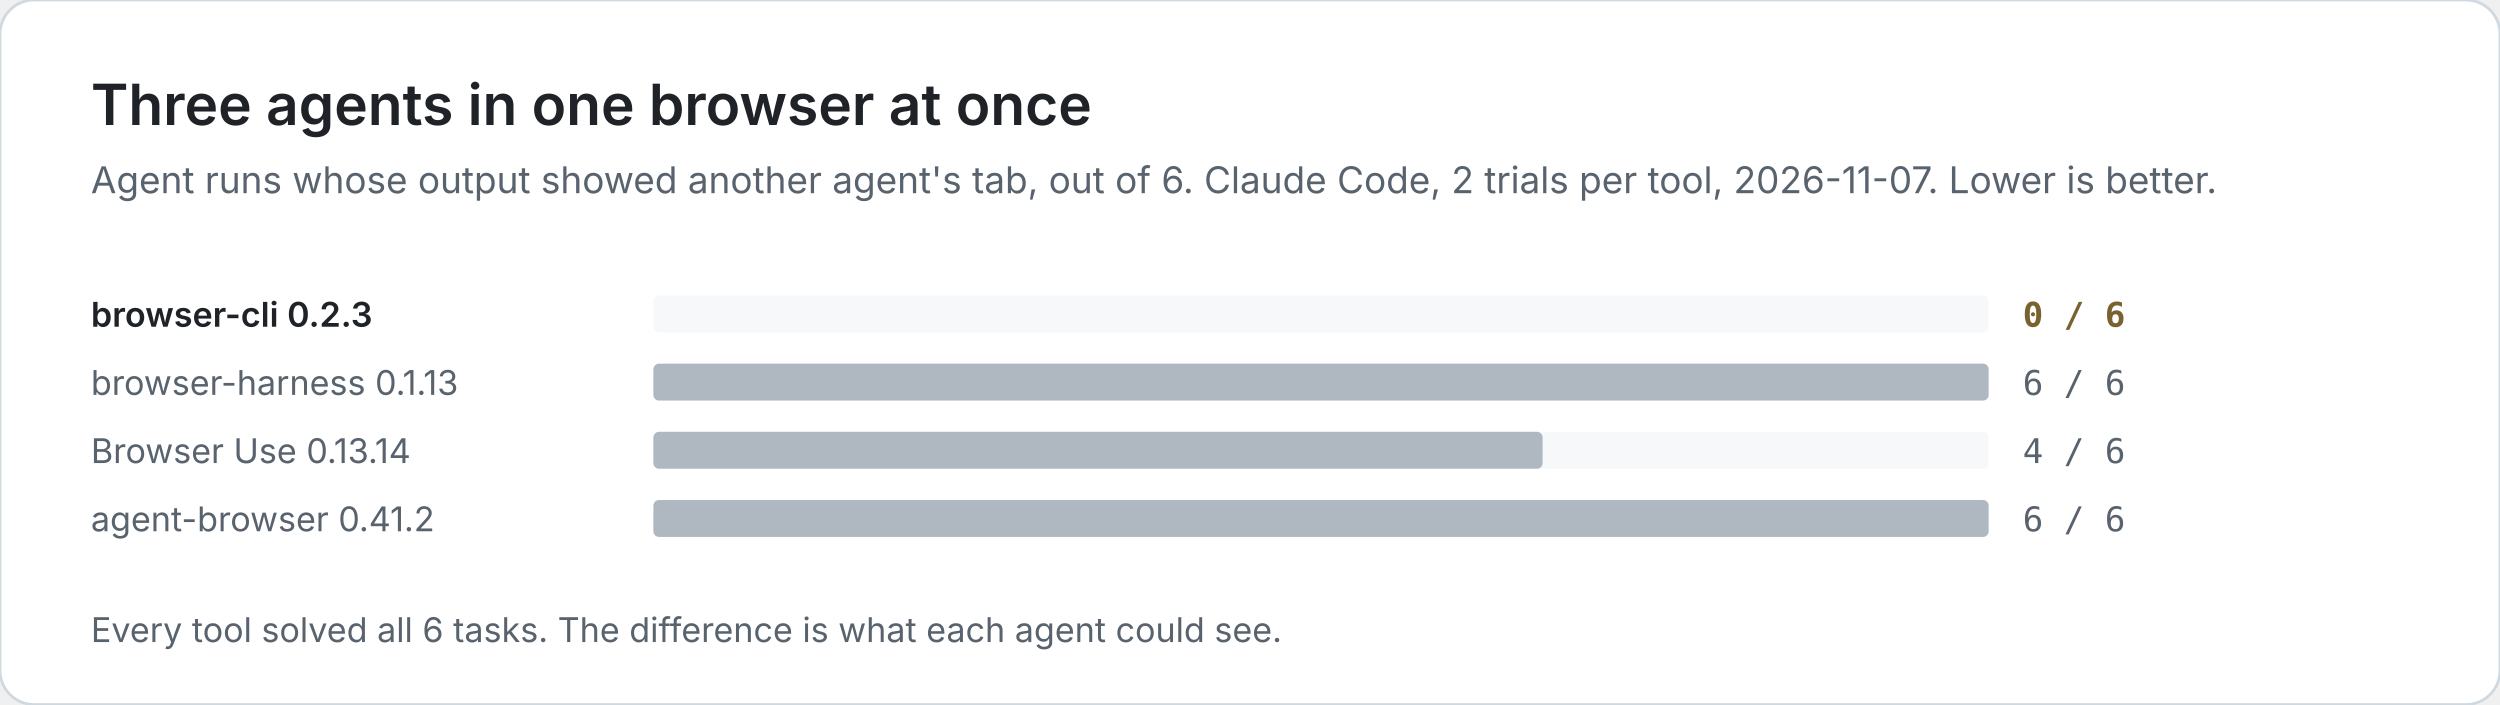
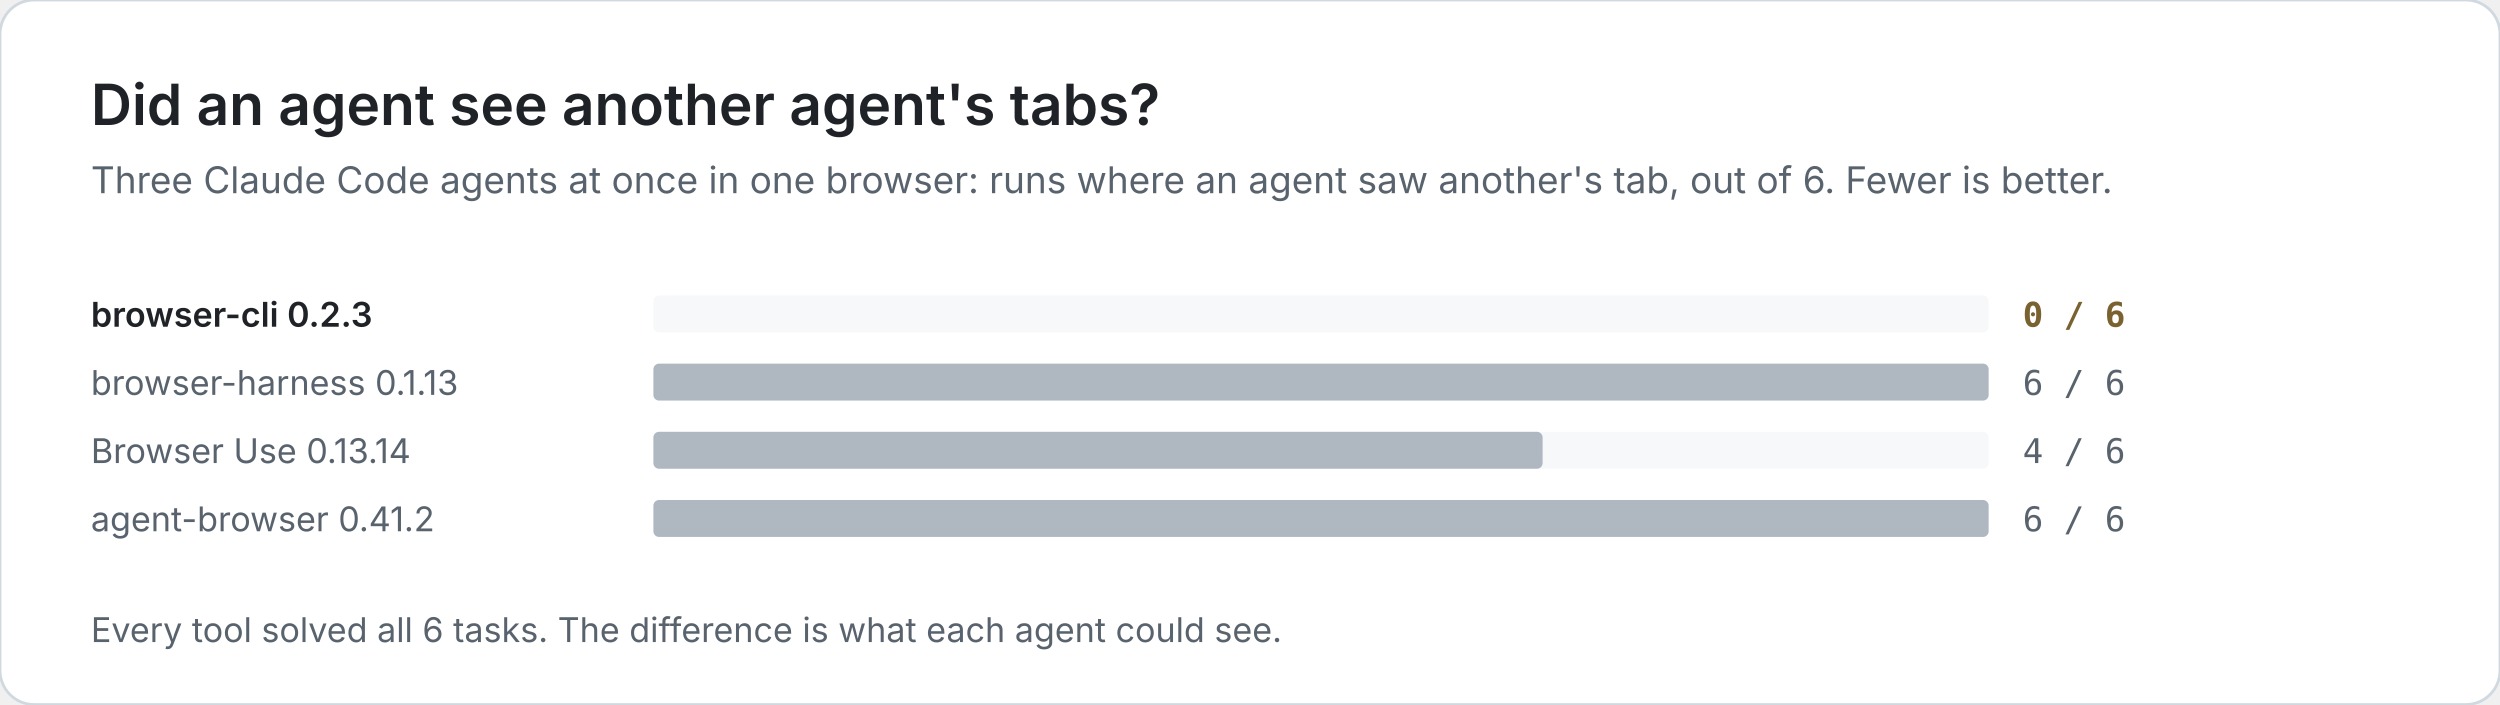
<svg xmlns="http://www.w3.org/2000/svg" width="880" height="248" viewBox="0 0 880 248" role="img" aria-label="Runs where an agent saw another agent's tab, out of 6: browser-cli 0, browser-harness 6, Browser Use 4, agent-browser 6">
  <rect width="880" height="248" rx="12" fill="#ffffff" stroke="#d1d9e0" />
-   <text x="32" y="44" font-family="Inter, -apple-system, 'Segoe UI', Helvetica, Arial, sans-serif" font-size="20" font-weight="600" fill="#1f2328">Three agents in one browser at once</text>
-   <text x="32" y="68" font-family="Inter, -apple-system, 'Segoe UI', Helvetica, Arial, sans-serif" font-size="13" fill="#59636e">Agent runs whose output showed another agent's tab, out of 6. Claude Code, 2 trials per tool, 2026-11-07. Lower is better.</text>
+   <text x="32" y="44" font-family="Inter, -apple-system, 'Segoe UI', Helvetica, Arial, sans-serif" font-size="20" font-weight="600" fill="#1f2328">Did an agent see another agent's tabs?</text>
+   <text x="32" y="68" font-family="Inter, -apple-system, 'Segoe UI', Helvetica, Arial, sans-serif" font-size="13" fill="#59636e">Three Claude Code agents at once in one browser: runs where an agent saw another's tab, out of 6. Fewer is better.</text>
  <text x="32" y="115" font-family="Inter, -apple-system, 'Segoe UI', Helvetica, Arial, sans-serif" font-size="12" font-weight="600" fill="#1f2328">browser-cli 0.2.3</text>
  <rect x="230" y="104" width="470" height="13" rx="2" fill="#f6f8fa" />
  <text x="712" y="115" font-family="'JetBrains Mono', ui-monospace, SFMono-Regular, Menlo, monospace" font-size="12" fill="#7A6230" font-weight="600">0 / 6</text>
  <text x="32" y="139" font-family="Inter, -apple-system, 'Segoe UI', Helvetica, Arial, sans-serif" font-size="12" fill="#59636e">browser-harness 0.1.13</text>
  <rect x="230" y="128" width="470" height="13" rx="2" fill="#f6f8fa" />
  <rect x="230" y="128" width="470" height="13" rx="2" fill="#afb8c1" />
  <text x="712" y="139" font-family="'JetBrains Mono', ui-monospace, SFMono-Regular, Menlo, monospace" font-size="12" fill="#59636e">6 / 6</text>
  <text x="32" y="163" font-family="Inter, -apple-system, 'Segoe UI', Helvetica, Arial, sans-serif" font-size="12" fill="#59636e">Browser Use 0.13.14</text>
  <rect x="230" y="152" width="470" height="13" rx="2" fill="#f6f8fa" />
  <rect x="230" y="152" width="313" height="13" rx="2" fill="#afb8c1" />
  <text x="712" y="163" font-family="'JetBrains Mono', ui-monospace, SFMono-Regular, Menlo, monospace" font-size="12" fill="#59636e">4 / 6</text>
  <text x="32" y="187" font-family="Inter, -apple-system, 'Segoe UI', Helvetica, Arial, sans-serif" font-size="12" fill="#59636e">agent-browser 0.41.2</text>
  <rect x="230" y="176" width="470" height="13" rx="2" fill="#f6f8fa" />
  <rect x="230" y="176" width="470" height="13" rx="2" fill="#afb8c1" />
  <text x="712" y="187" font-family="'JetBrains Mono', ui-monospace, SFMono-Regular, Menlo, monospace" font-size="12" fill="#59636e">6 / 6</text>
  <text x="32" y="226" font-family="Inter, -apple-system, 'Segoe UI', Helvetica, Arial, sans-serif" font-size="12" fill="#59636e">Every tool solved all 6 tasks. The difference is what each agent could see.</text>
</svg>
